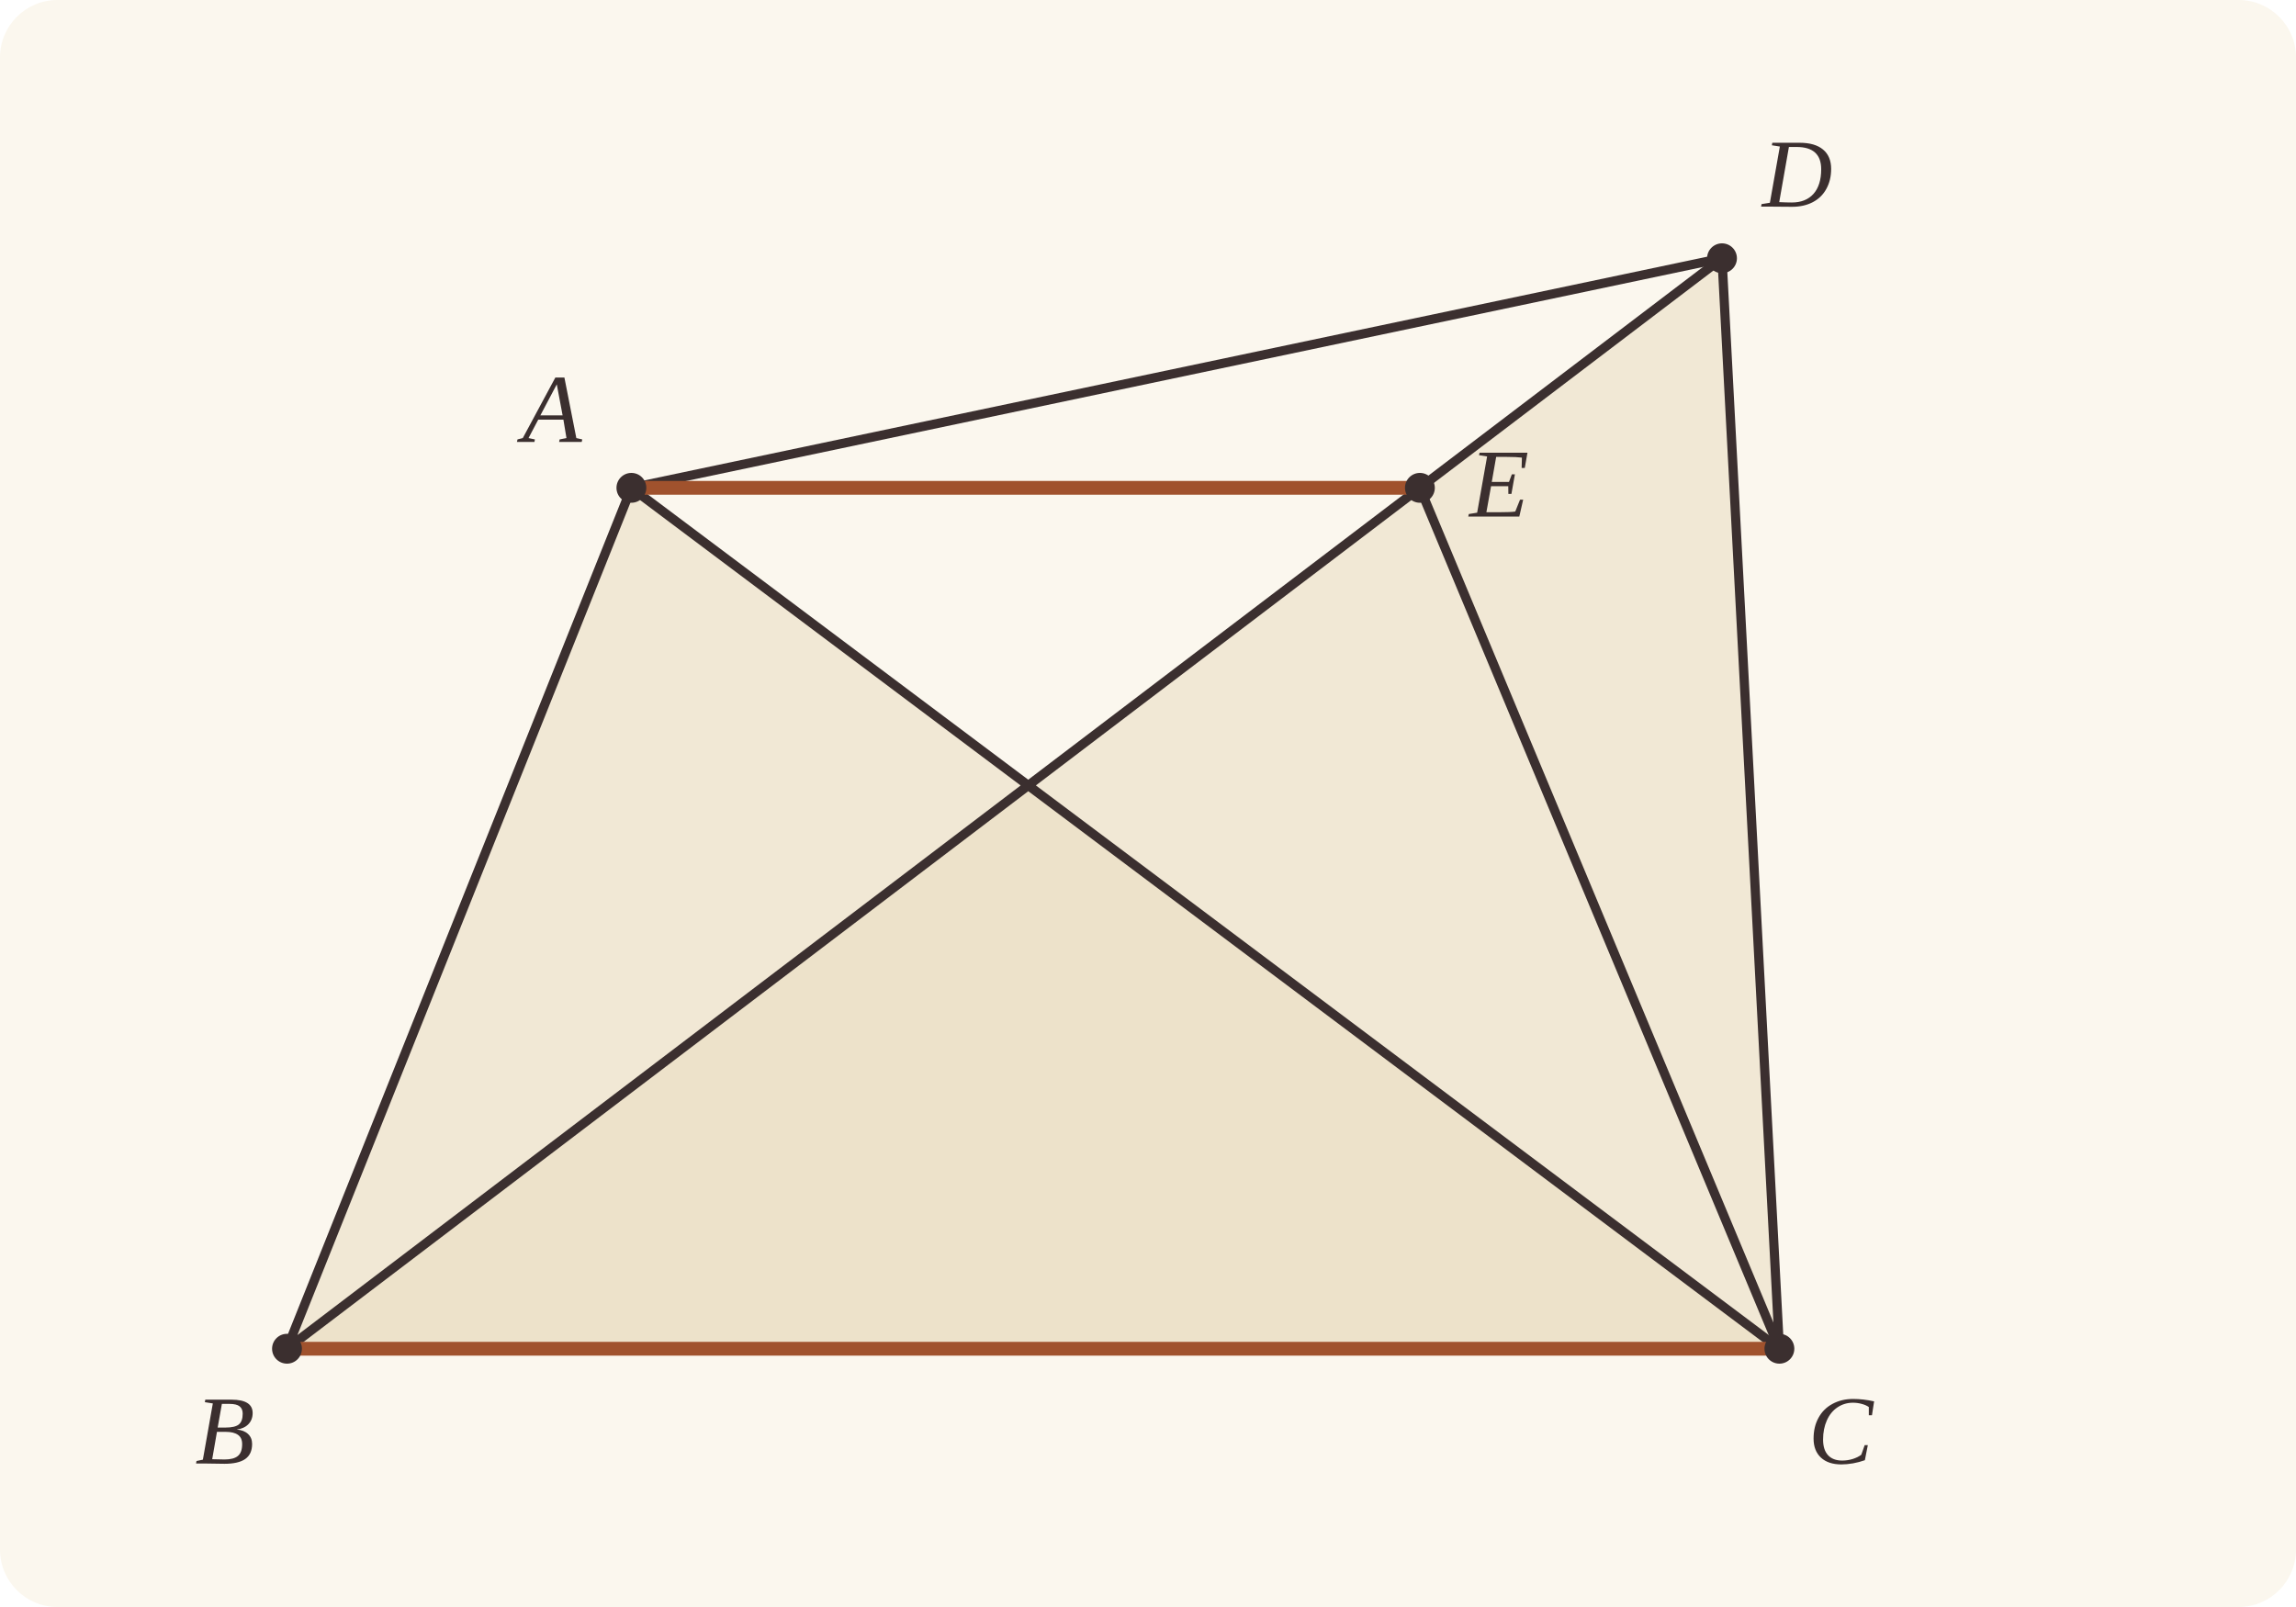
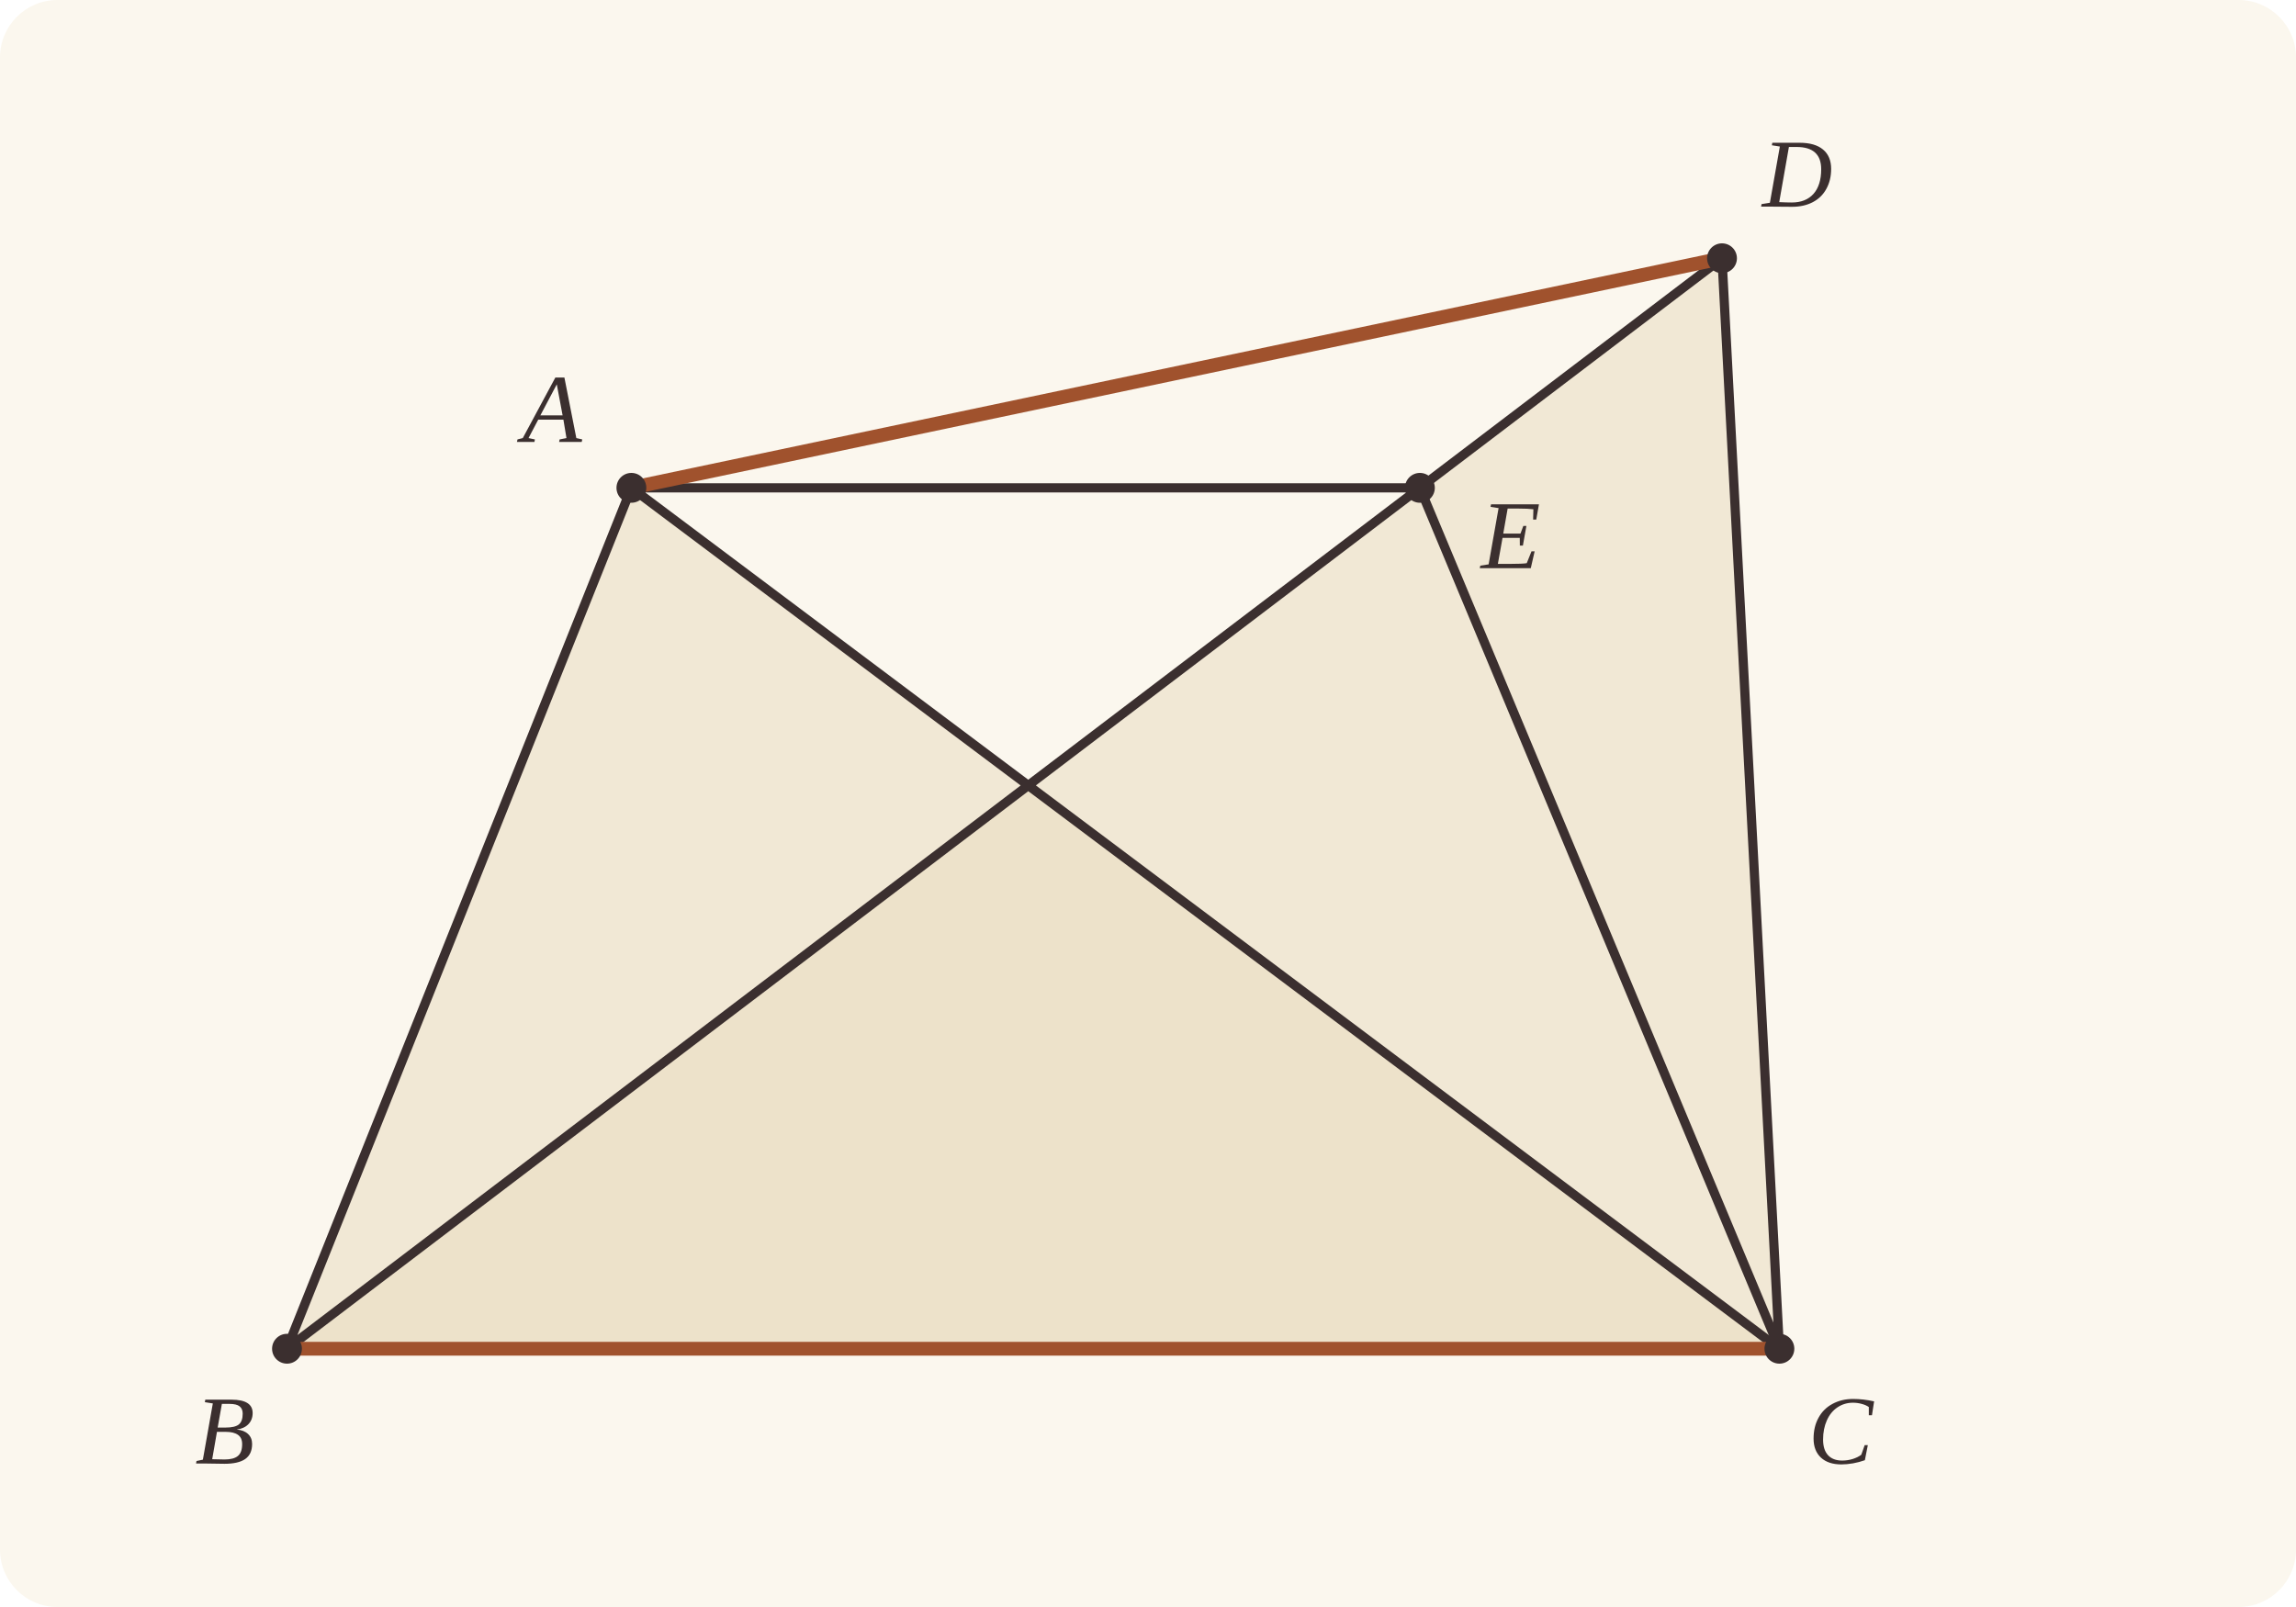
<svg xmlns="http://www.w3.org/2000/svg" viewBox="0 0 400 280" font-family="Georgia, 'Times New Roman', serif" font-style="italic" font-size="17">
  <rect x="0" y="0" width="400" height="280" rx="10" fill="#fbf7ee" />
  <polygon points="110,85 50,235 310,235" fill="#e9dcc0" fill-opacity="0.55" />
  <polygon points="300,45 50,235 310,235" fill="#e9dcc0" fill-opacity="0.55" />
  <g fill="none" stroke="#3b2f2f" stroke-width="1.6" stroke-linecap="round" stroke-linejoin="round">
    <path d="M 50 235 L 110 85 L 310 235 L 300 45 L 50 235" />
-     <path d="M 110 85 L 300 45" />
+     <path d="M 110 85 L 247.368 85" />
    <path d="M 247.368 85 L 310 235" />
  </g>
  <g fill="none" stroke="#a0522d" stroke-width="2.4" stroke-linecap="round">
    <path d="M 50 235 L 310 235" />
-     <path d="M 110 85 L 247.368 85" />
+     <path d="M 110 85 L 300 45" />
  </g>
  <g fill="#3b2f2f">
    <circle cx="110" cy="85" r="2.6" />
    <circle cx="50" cy="235" r="2.6" />
    <circle cx="310" cy="235" r="2.6" />
    <circle cx="300" cy="45" r="2.6" />
    <circle cx="247.368" cy="85" r="2.6" />
    <text x="91" y="77">A</text>
    <text x="34" y="255">B</text>
    <text x="315" y="255">C</text>
    <text x="307" y="36">D</text>
-     <text x="256" y="90">E</text>
+     <text x="258" y="99">E</text>
  </g>
</svg>
